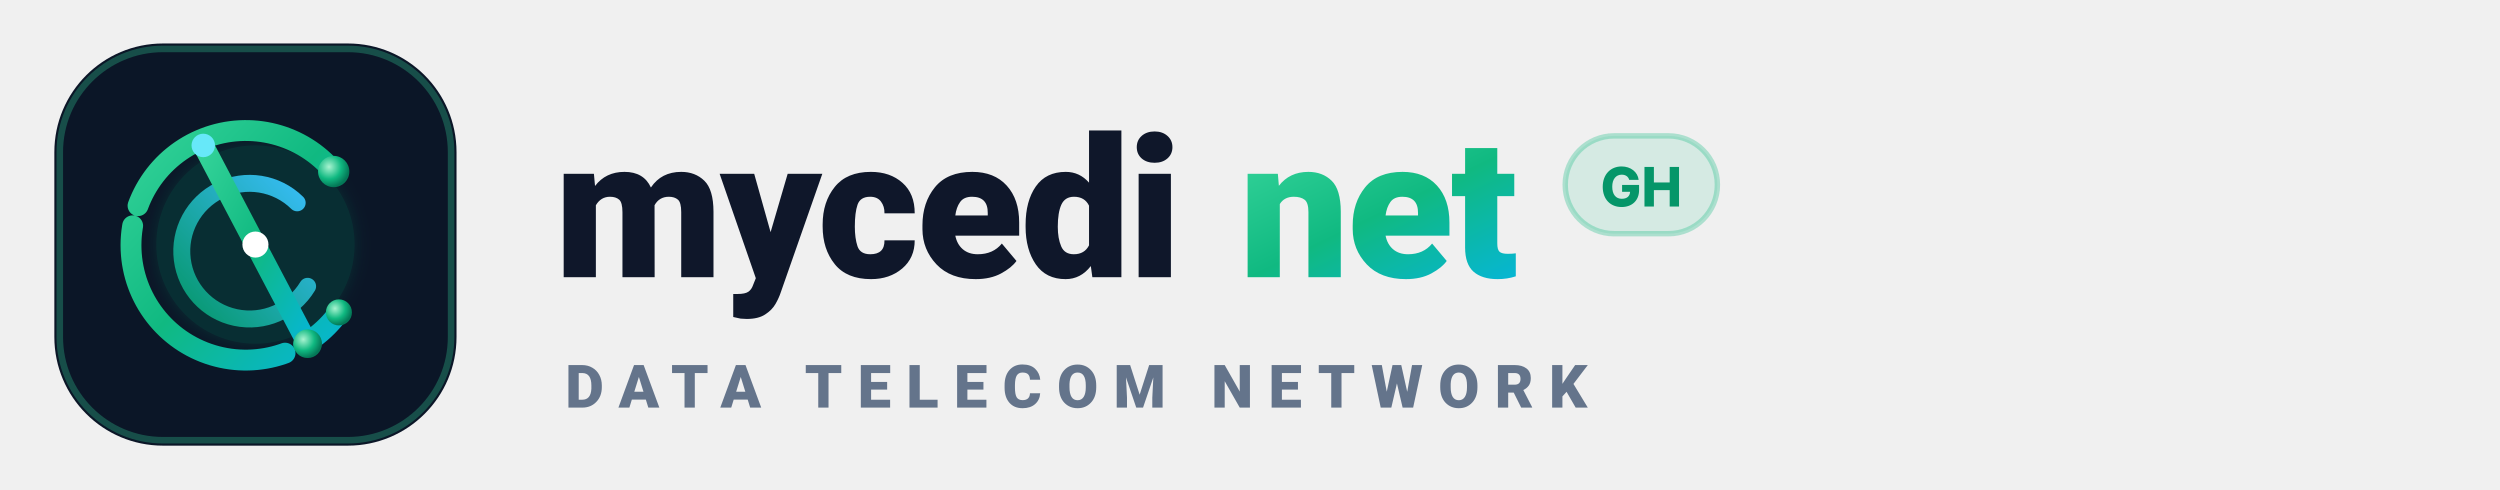
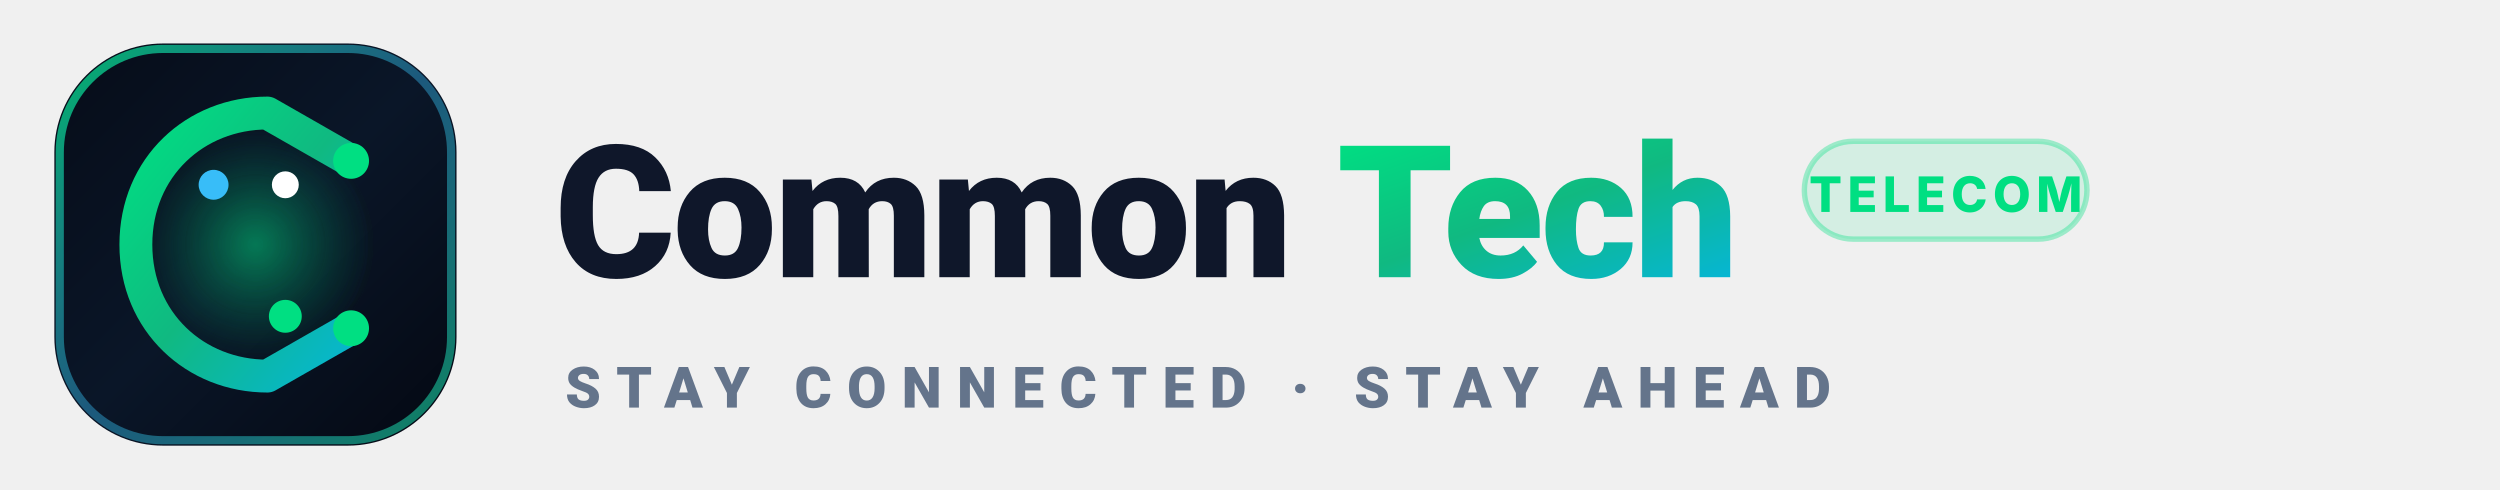
<svg xmlns="http://www.w3.org/2000/svg" viewBox="0 0 460 90" width="460" height="90" fill="none">
  <defs>
-     <linearGradient id="hEmerald" x1="0%" y1="0%" x2="100%" y2="100%">
-       <stop offset="0%" stop-color="#34D399" />
-       <stop offset="50%" stop-color="#10B981" />
-       <stop offset="100%" stop-color="#06B6D4" />
+     <linearGradient id="hCtBg" x1="0%" y1="0%" x2="100%" y2="100%">
+       <stop offset="0%" stop-color="#060c18" />
+       <stop offset="50%" stop-color="#0a1628" />
+       <stop offset="100%" stop-color="#040812" />
    </linearGradient>
-     <linearGradient id="hPulse" x1="100%" y1="0%" x2="0%" y2="100%">
-       <stop offset="0%" stop-color="#38BDF8" />
-       <stop offset="100%" stop-color="#059669" />
+     <linearGradient id="hCtRim" x1="0%" y1="0%" x2="100%" y2="100%">
+       <stop offset="0%" stop-color="#00df82" stop-opacity="0.8" />
+       <stop offset="50%" stop-color="#38bdf8" stop-opacity="0.4" />
+       <stop offset="100%" stop-color="#10b981" stop-opacity="0.7" />
    </linearGradient>
-     <radialGradient id="hNode" cx="35%" cy="35%" r="65%">
-       <stop offset="0%" stop-color="#A7F3D0" />
-       <stop offset="60%" stop-color="#10B981" />
-       <stop offset="100%" stop-color="#047857" />
+     <linearGradient id="hCtEmerald" x1="0%" y1="0%" x2="100%" y2="100%">
+       <stop offset="0%" stop-color="#00df82" />
+       <stop offset="50%" stop-color="#10b981" />
+       <stop offset="100%" stop-color="#06b6d4" />
+     </linearGradient>
+     <linearGradient id="hCtCyan" x1="0%" y1="100%" x2="100%" y2="0%">
+       <stop offset="0%" stop-color="#06b6d4" />
+       <stop offset="50%" stop-color="#38bdf8" />
+       <stop offset="100%" stop-color="#00df82" />
+     </linearGradient>
+     <radialGradient id="hCtGlow" cx="50%" cy="50%" r="50%">
+       <stop offset="0%" stop-color="#00df82" stop-opacity="0.3" />
+       <stop offset="100%" stop-color="#047857" stop-opacity="0" />
    </radialGradient>
-     <filter id="hGlow" x="-20%" y="-20%" width="140%" height="140%">
+     <filter id="hGlowFilter" x="-20%" y="-20%" width="140%" height="140%">
      <feGaussianBlur stdDeviation="3" result="blur" />
      <feComposite in="SourceGraphic" in2="blur" operator="over" />
    </filter>
  </defs>
  <g transform="translate(10, 8)">
-     <rect width="74" height="74" rx="20" fill="#0b1627" />
-     <rect x="1" y="1" width="72" height="72" rx="19" fill="none" stroke="rgba(52, 211, 153, 0.3)" stroke-width="1.2" />
-     <g transform="translate(37, 37) scale(0.48) translate(-64, -64)">
-       <circle cx="64" cy="64" r="38" fill="#047857" opacity="0.25" filter="url(#hGlow)" />
-       <path d="M 94 36 A 44 44 0 1 0 96 90" fill="none" stroke="url(#hEmerald)" stroke-width="8" stroke-linecap="round" stroke-dasharray="92 8" />
-       <path d="M 80 48 A 26 26 0 1 0 84 80" fill="none" stroke="url(#hPulse)" stroke-width="6.5" stroke-linecap="round" />
-       <path d="M 44 26 L 84 102" stroke="url(#hEmerald)" stroke-width="8" stroke-linecap="round" />
-       <circle cx="94" cy="36" r="6" fill="url(#hNode)" />
-       <circle cx="96" cy="90" r="5" fill="url(#hNode)" />
-       <circle cx="64" cy="64" r="5" fill="#FFFFFF" />
-       <circle cx="84" cy="102" r="5.5" fill="url(#hNode)" />
-       <circle cx="44" cy="26" r="4.5" fill="#67E8F9" />
+     <rect width="74" height="74" rx="20" fill="url(#hCtBg)" />
+     <rect x="1" y="1" width="72" height="72" rx="19" fill="none" stroke="url(#hCtRim)" stroke-width="1.5" />
+     <g transform="translate(37, 37) scale(0.55) translate(-64, -64)">
+       <circle cx="64" cy="64" r="40" fill="url(#hCtGlow)" filter="url(#hGlowFilter)" />
+       <path d="M 96 36 L 68 20 C 44 20 24 38 24 64 C 24 90 44 108 68 108 L 96 92" stroke="url(#hCtEmerald)" stroke-width="11" stroke-linecap="round" stroke-linejoin="round" fill="none" />
+       <path d="M 50 44 L 98 44" stroke="url(#hCtCyan)" stroke-width="10" stroke-linecap="round" fill="none" />
+       <path d="M 74 44 L 74 88" stroke="url(#hCtCyan)" stroke-width="10" stroke-linecap="round" fill="none" />
+       <circle cx="96" cy="36" r="6" fill="#00df82" />
+       <circle cx="96" cy="92" r="6" fill="#00df82" />
+       <circle cx="50" cy="44" r="5" fill="#38bdf8" />
+       <circle cx="74" cy="88" r="5.5" fill="#00df82" />
+       <circle cx="74" cy="44" r="4.5" fill="#ffffff" />
    </g>
  </g>
  <g transform="translate(102, 51)">
-     <text x="0" y="0" font-family="system-ui, -apple-system, 'Segoe UI', Roboto, sans-serif" font-size="36" font-weight="900" letter-spacing="-0.5" fill="#0f172a">
-       mycedi
+     <text x="0" y="0" font-family="system-ui, -apple-system, 'Segoe UI', Roboto, sans-serif" font-size="34" font-weight="900" letter-spacing="-0.5" fill="#0f172a">
+       Common
    </text>
-     <text x="126" y="0" font-family="system-ui, -apple-system, 'Segoe UI', Roboto, sans-serif" font-size="36" font-weight="900" letter-spacing="-0.5" fill="url(#hEmerald)">
-       net
+     <text x="144" y="0" font-family="system-ui, -apple-system, 'Segoe UI', Roboto, sans-serif" font-size="34" font-weight="900" letter-spacing="-0.5" fill="url(#hCtEmerald)">
+       Tech
    </text>
-     <g transform="translate(186, -26)">
-       <rect width="28" height="18" rx="9" fill="rgba(16, 185, 129, 0.12)" stroke="rgba(16, 185, 129, 0.3)" stroke-width="1" />
-       <text x="14" y="13" text-anchor="middle" font-family="system-ui, -apple-system, sans-serif" font-size="10" font-weight="800" fill="#059669">
-         GH
+     <g transform="translate(230, -25)">
+       <rect width="52" height="18" rx="9" fill="rgba(0, 223, 130, 0.12)" stroke="rgba(0, 223, 130, 0.35)" stroke-width="1" />
+       <text x="26" y="13" text-anchor="middle" font-family="system-ui, -apple-system, sans-serif" font-size="9" font-weight="800" fill="#00df82" letter-spacing="1">
+         TELECOM
      </text>
    </g>
-     <text x="2" y="24" font-family="system-ui, -apple-system, 'Segoe UI', Roboto, sans-serif" font-size="11" font-weight="800" letter-spacing="2.8" fill="#64748b">
-       DATA TELECOM NETWORK
+     <text x="2" y="24" font-family="system-ui, -apple-system, 'Segoe UI', Roboto, sans-serif" font-size="10.5" font-weight="800" letter-spacing="2.8" fill="#64748b">
+       STAY CONNECTED · STAY AHEAD
    </text>
  </g>
</svg>
